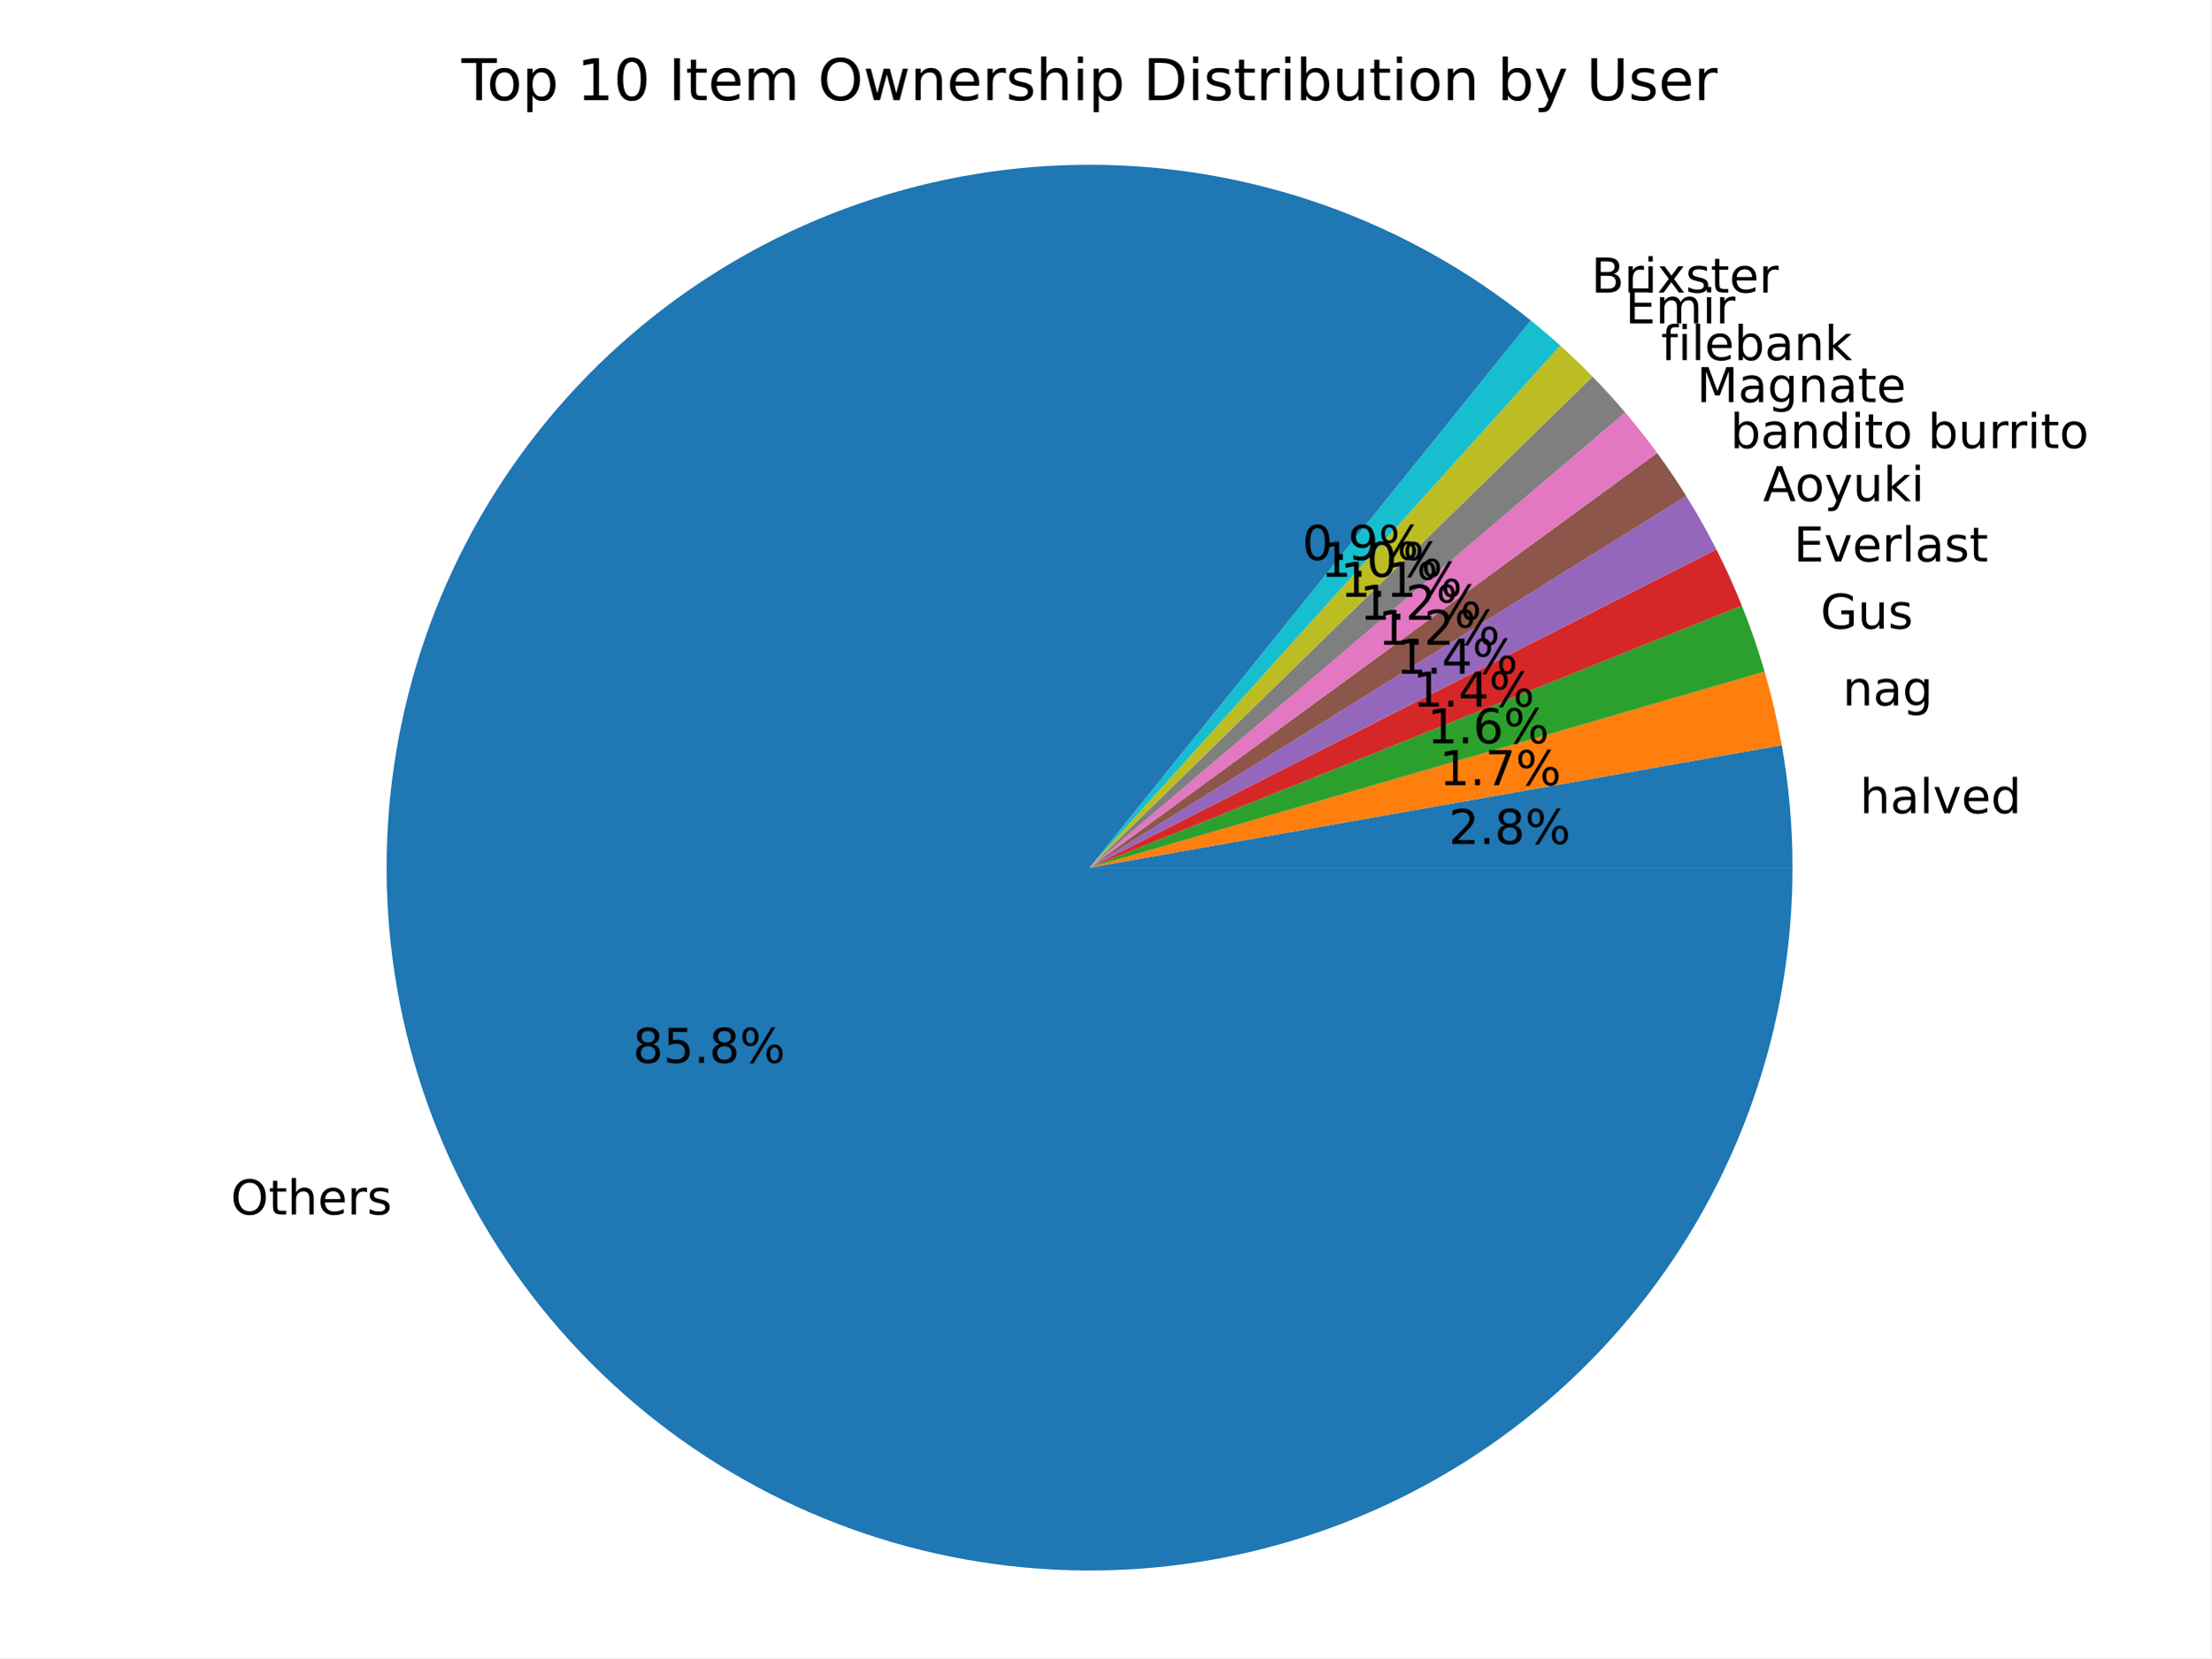
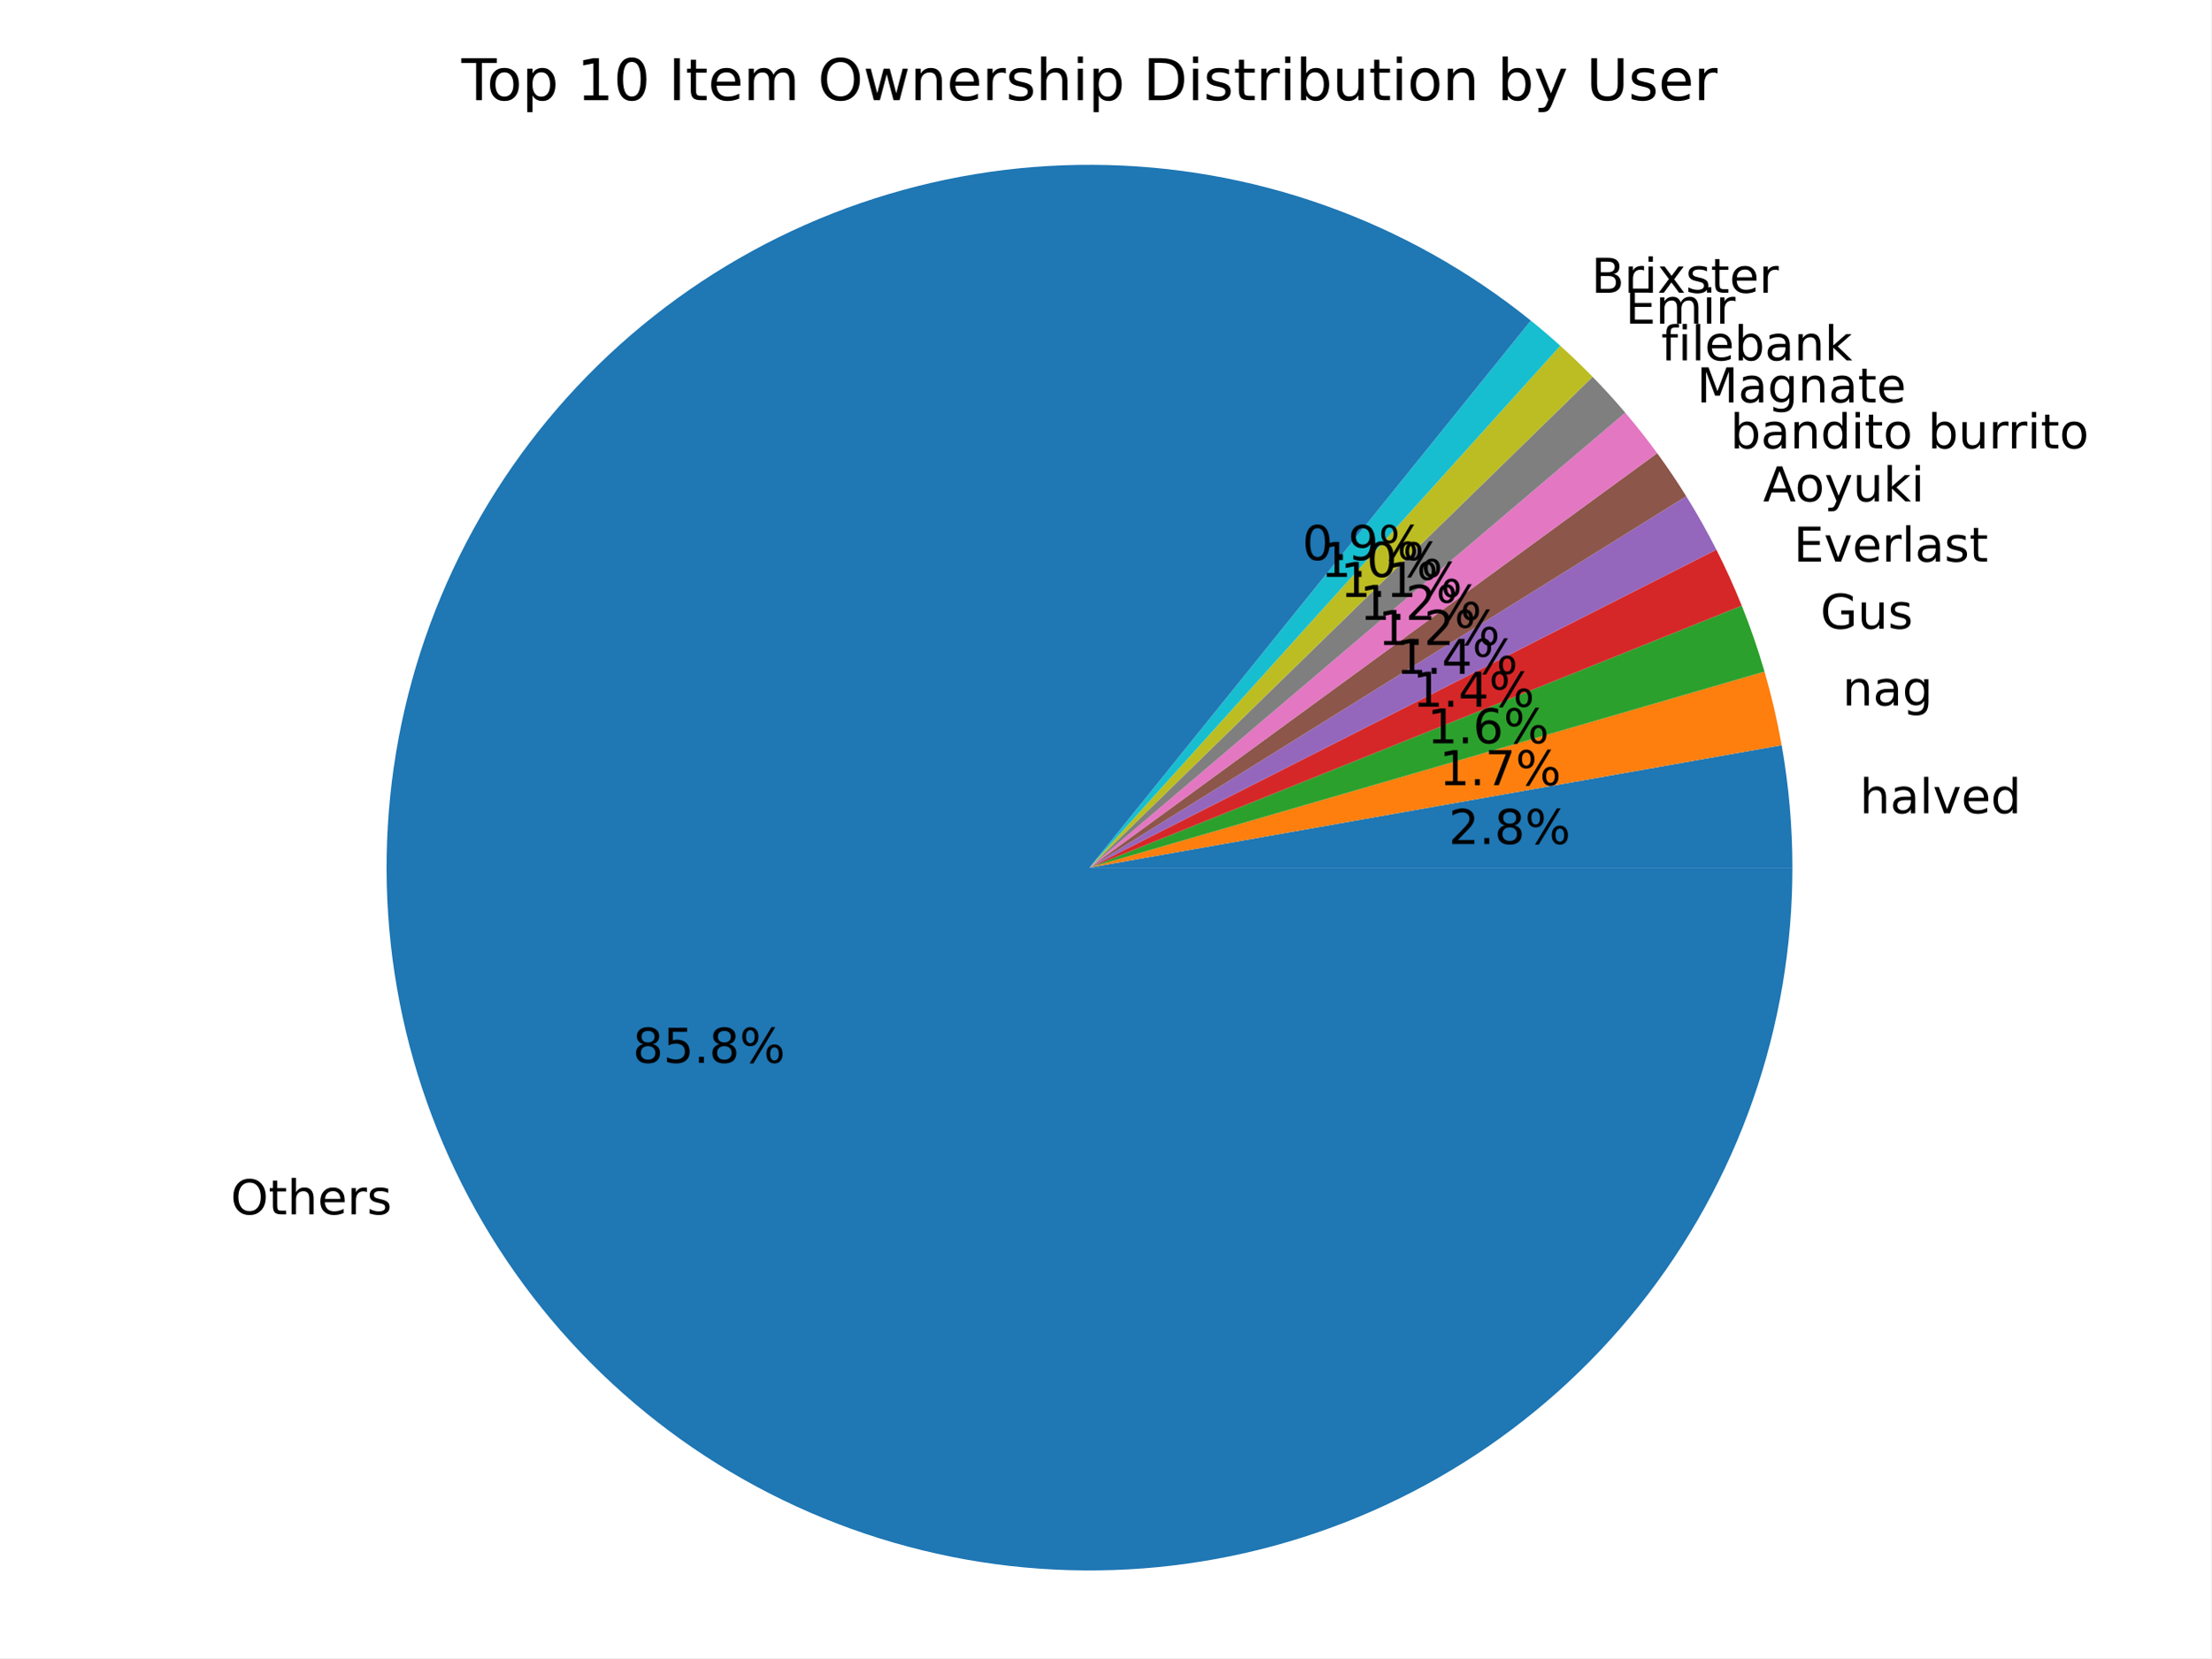
<svg xmlns="http://www.w3.org/2000/svg" xmlns:xlink="http://www.w3.org/1999/xlink" width="460.8pt" height="345.6pt" viewBox="0 0 460.8 345.6" version="1.1">
  <defs>
    <style type="text/css">*{stroke-linejoin: round; stroke-linecap: butt}</style>
  </defs>
  <g id="figure_1">
    <g id="patch_1">
      <path d="M 0 345.6  L 460.8 345.6  L 460.8 0  L 0 0  z " style="fill: #ffffff" />
    </g>
    <g id="axes_1">
      <g id="patch_2">
-         <path d="M 373.568 180.84  C 373.568 176.563 373.381 172.289 373.007 168.028  C 372.633 163.768 372.072 159.526 371.327 155.315  L 227.066 180.84  z " style="fill: #1f77b4" />
+         <path d="M 373.546 180.84  C 373.546 176.564 373.358 172.289 372.984 168.029  C 372.611 163.769 372.05 159.527 371.305 155.316  L 227.052 180.84  z " style="fill: #1f77b4" />
      </g>
      <g id="patch_3">
-         <path d="M 371.327 155.315  C 370.87 152.73 370.343 150.158 369.748 147.601  C 369.152 145.045 368.488 142.505 367.756 139.984  L 227.066 180.84  z " style="fill: #ff7f0e" />
+         <path d="M 371.305 155.316  C 370.848 152.732 370.321 150.16 369.726 147.603  C 369.13 145.047 368.466 142.507 367.734 139.987  L 227.052 180.84  z " style="fill: #ff7f0e" />
      </g>
      <g id="patch_4">
-         <path d="M 367.756 139.984  C 367.08 137.655 366.346 135.344 365.555 133.051  C 364.764 130.759 363.916 128.487 363.012 126.237  L 227.066 180.84  z " style="fill: #2ca02c" />
+         <path d="M 367.734 139.987  C 367.058 137.658 366.324 135.347 365.533 133.054  C 364.742 130.762 363.894 128.49 362.99 126.24  L 227.052 180.84  z " style="fill: #2ca02c" />
      </g>
      <g id="patch_5">
-         <path d="M 363.012 126.237  C 362.212 124.244 361.368 122.27 360.481 120.315  C 359.594 118.36 358.664 116.425 357.692 114.511  L 227.066 180.84  z " style="fill: #d62728" />
+         <path d="M 362.99 126.24  C 362.194 124.256 361.353 122.29 360.47 120.343  C 359.587 118.395 358.662 116.468 357.695 114.561  L 227.052 180.84  z " style="fill: #d62728" />
      </g>
      <g id="patch_6">
-         <path d="M 357.692 114.511  C 356.728 112.612 355.723 110.734 354.677 108.88  C 353.631 107.025 352.545 105.193 351.419 103.385  L 227.066 180.84  z " style="fill: #9467bd" />
+         <path d="M 357.695 114.561  C 356.731 112.662 355.727 110.785 354.681 108.929  C 353.636 107.074 352.551 105.242 351.426 103.434  L 227.052 180.84  z " style="fill: #9467bd" />
      </g>
      <g id="patch_7">
-         <path d="M 351.419 103.385  C 350.463 101.851 349.479 100.334 348.467 98.836  C 347.455 97.338 346.416 95.859 345.349 94.399  L 227.066 180.84  z " style="fill: #8c564b" />
+         <path d="M 351.426 103.434  C 350.47 101.9 349.487 100.383 348.476 98.884  C 347.464 97.386 346.425 95.907 345.359 94.447  L 227.052 180.84  z " style="fill: #8c564b" />
      </g>
      <g id="patch_8">
-         <path d="M 345.349 94.399  C 344.293 92.954 343.21 91.528 342.101 90.122  C 340.992 88.716 339.858 87.33 338.699 85.966  L 227.066 180.84  z " style="fill: #e377c2" />
+         <path d="M 345.359 94.447  C 344.303 93.001 343.221 91.574 342.113 90.168  C 341.005 88.762 339.871 87.376 338.712 86.012  L 227.052 180.84  z " style="fill: #e377c2" />
      </g>
      <g id="patch_9">
-         <path d="M 338.699 85.966  C 337.607 84.681 336.493 83.415 335.357 82.169  C 334.221 80.923 333.064 79.696 331.886 78.49  L 227.066 180.84  z " style="fill: #7f7f7f" />
+         <path d="M 338.712 86.012  C 337.621 84.727 336.507 83.46 335.372 82.214  C 334.237 80.967 333.08 79.74 331.903 78.533  L 227.052 180.84  z " style="fill: #7f7f7f" />
      </g>
      <g id="patch_10">
-         <path d="M 331.886 78.49  C 330.799 77.377 329.695 76.281 328.573 75.203  C 327.451 74.125 326.312 73.065 325.157 72.023  L 227.066 180.84  z " style="fill: #bcbd22" />
+         <path d="M 331.903 78.533  C 330.817 77.42 329.712 76.324 328.591 75.246  C 327.47 74.167 326.331 73.107 325.176 72.065  L 227.052 180.84  z " style="fill: #bcbd22" />
      </g>
      <g id="patch_11">
-         <path d="M 325.157 72.023  C 324.156 71.121 323.143 70.233 322.118 69.359  C 321.093 68.485 320.056 67.625 319.007 66.78  L 227.066 180.84  z " style="fill: #17becf" />
+         <path d="M 325.176 72.065  C 324.176 71.163 323.163 70.274 322.139 69.4  C 321.114 68.525 320.077 67.665 319.029 66.819  L 227.052 180.84  z " style="fill: #17becf" />
      </g>
      <g id="patch_12">
-         <path d="M 319.007 66.78  C 306.167 56.43 291.671 48.321 276.131 42.798  C 260.591 37.275 244.229 34.415 227.737 34.339  C 211.245 34.264 194.858 36.973 179.268 42.354  C 163.678 47.735 149.108 55.71 136.173 65.942  C 123.239 76.174 112.124 88.517 103.3 102.45  C 94.475 116.383 88.066 131.706 84.344 147.773  C 80.621 163.84 79.638 180.42 81.437 196.814  C 83.235 213.208 87.789 229.181 94.905 244.059  C 102.022 258.937 111.6 272.507 123.236 284.195  C 134.871 295.884 148.396 305.524 163.241 312.709  C 178.086 319.894 194.039 324.521 210.424 326.394  C 226.81 328.268 243.395 327.361 259.478 323.712  C 275.562 320.063 290.915 313.724 304.888 304.964  C 318.861 296.203 331.255 285.145 341.546 272.258  C 351.837 259.37 359.879 244.837 365.331 229.272  C 370.783 213.707 373.568 197.332 373.568 180.84  L 227.066 180.84  z " style="fill: #1f77b4" />
+         <path d="M 319.029 66.819  C 306.192 56.465 291.699 48.352 276.16 42.823  C 260.622 37.294 244.261 34.429 227.769 34.348  C 211.277 34.268 194.889 36.972 179.297 42.349  C 163.706 47.725 149.134 55.696 136.196 65.925  C 123.259 76.153 112.141 88.494 103.313 102.424  C 94.485 116.355 88.073 131.677 84.347 147.743  C 80.62 163.809 79.634 180.39 81.429 196.784  C 83.224 213.178 87.775 229.153 94.889 244.032  C 102.003 258.911 111.579 272.482 123.213 284.173  C 134.846 295.863 148.37 305.506 163.214 312.692  C 178.059 319.879 194.01 324.508 210.396 326.383  C 226.781 328.259 243.366 327.353 259.45 323.706  C 275.534 320.059 290.888 313.721 304.861 304.961  C 318.835 296.201 331.23 285.144 341.522 272.257  C 351.813 259.37 359.856 244.837 365.308 229.272  C 370.761 213.707 373.546 197.332 373.546 180.84  L 227.052 180.84  z " style="fill: #1f77b4" />
      </g>
      <g id="matplotlib.axis_1" />
      <g id="matplotlib.axis_2" />
      <g id="text_1">
-         <g transform="translate(387.6008 169.5064) scale(0.1 -0.1)">
+         <g transform="translate(387.5777 169.5072) scale(0.1 -0.1)">
          <defs>
            <path id="DejaVuSans-68" d="M 3513 2113  L 3513 0  L 2938 0  L 2938 2094  Q 2938 2591 2744 2837  Q 2550 3084 2163 3084  Q 1697 3084 1428 2787  Q 1159 2491 1159 1978  L 1159 0  L 581 0  L 581 4863  L 1159 4863  L 1159 2956  Q 1366 3272 1645 3428  Q 1925 3584 2291 3584  Q 2894 3584 3203 3211  Q 3513 2838 3513 2113  z " transform="scale(0.015625)" />
            <path id="DejaVuSans-61" d="M 2194 1759  Q 1497 1759 1228 1600  Q 959 1441 959 1056  Q 959 750 1161 570  Q 1363 391 1709 391  Q 2188 391 2477 730  Q 2766 1069 2766 1631  L 2766 1759  L 2194 1759  z M 3341 1997  L 3341 0  L 2766 0  L 2766 531  Q 2569 213 2275 61  Q 1981 -91 1556 -91  Q 1019 -91 701 211  Q 384 513 384 1019  Q 384 1609 779 1909  Q 1175 2209 1959 2209  L 2766 2209  L 2766 2266  Q 2766 2663 2505 2880  Q 2244 3097 1772 3097  Q 1472 3097 1187 3025  Q 903 2953 641 2809  L 641 3341  Q 956 3463 1253 3523  Q 1550 3584 1831 3584  Q 2591 3584 2966 3190  Q 3341 2797 3341 1997  z " transform="scale(0.015625)" />
            <path id="DejaVuSans-6c" d="M 603 4863  L 1178 4863  L 1178 0  L 603 0  L 603 4863  z " transform="scale(0.015625)" />
            <path id="DejaVuSans-76" d="M 191 3500  L 800 3500  L 1894 563  L 2988 3500  L 3597 3500  L 2284 0  L 1503 0  L 191 3500  z " transform="scale(0.015625)" />
            <path id="DejaVuSans-65" d="M 3597 1894  L 3597 1613  L 953 1613  Q 991 1019 1311 708  Q 1631 397 2203 397  Q 2534 397 2845 478  Q 3156 559 3463 722  L 3463 178  Q 3153 47 2828 -22  Q 2503 -91 2169 -91  Q 1331 -91 842 396  Q 353 884 353 1716  Q 353 2575 817 3079  Q 1281 3584 2069 3584  Q 2775 3584 3186 3129  Q 3597 2675 3597 1894  z M 3022 2063  Q 3016 2534 2758 2815  Q 2500 3097 2075 3097  Q 1594 3097 1305 2825  Q 1016 2553 972 2059  L 3022 2063  z " transform="scale(0.015625)" />
            <path id="DejaVuSans-64" d="M 2906 2969  L 2906 4863  L 3481 4863  L 3481 0  L 2906 0  L 2906 525  Q 2725 213 2448 61  Q 2172 -91 1784 -91  Q 1150 -91 751 415  Q 353 922 353 1747  Q 353 2572 751 3078  Q 1150 3584 1784 3584  Q 2172 3584 2448 3432  Q 2725 3281 2906 2969  z M 947 1747  Q 947 1113 1208 752  Q 1469 391 1925 391  Q 2381 391 2643 752  Q 2906 1113 2906 1747  Q 2906 2381 2643 2742  Q 2381 3103 1925 3103  Q 1469 3103 1208 2742  Q 947 2381 947 1747  z " transform="scale(0.015625)" />
          </defs>
          <use xlink:href="#DejaVuSans-68" />
          <use xlink:href="#DejaVuSans-61" transform="translate(63.37891 0)" />
          <use xlink:href="#DejaVuSans-6c" transform="translate(124.6582 0)" />
          <use xlink:href="#DejaVuSans-76" transform="translate(152.4414 0)" />
          <use xlink:href="#DejaVuSans-65" transform="translate(211.6211 0)" />
          <use xlink:href="#DejaVuSans-64" transform="translate(273.1445 0)" />
        </g>
      </g>
      <g id="text_2">
-         <g transform="translate(301.9279 175.9123) scale(0.1 -0.1)">
+         <g transform="translate(301.9093 175.9128) scale(0.1 -0.1)">
          <defs>
            <path id="DejaVuSans-32" d="M 1228 531  L 3431 531  L 3431 0  L 469 0  L 469 531  Q 828 903 1448 1529  Q 2069 2156 2228 2338  Q 2531 2678 2651 2914  Q 2772 3150 2772 3378  Q 2772 3750 2511 3984  Q 2250 4219 1831 4219  Q 1534 4219 1204 4116  Q 875 4013 500 3803  L 500 4441  Q 881 4594 1212 4672  Q 1544 4750 1819 4750  Q 2544 4750 2975 4387  Q 3406 4025 3406 3419  Q 3406 3131 3298 2873  Q 3191 2616 2906 2266  Q 2828 2175 2409 1742  Q 1991 1309 1228 531  z " transform="scale(0.015625)" />
            <path id="DejaVuSans-2e" d="M 684 794  L 1344 794  L 1344 0  L 684 0  L 684 794  z " transform="scale(0.015625)" />
            <path id="DejaVuSans-38" d="M 2034 2216  Q 1584 2216 1326 1975  Q 1069 1734 1069 1313  Q 1069 891 1326 650  Q 1584 409 2034 409  Q 2484 409 2743 651  Q 3003 894 3003 1313  Q 3003 1734 2745 1975  Q 2488 2216 2034 2216  z M 1403 2484  Q 997 2584 770 2862  Q 544 3141 544 3541  Q 544 4100 942 4425  Q 1341 4750 2034 4750  Q 2731 4750 3128 4425  Q 3525 4100 3525 3541  Q 3525 3141 3298 2862  Q 3072 2584 2669 2484  Q 3125 2378 3379 2068  Q 3634 1759 3634 1313  Q 3634 634 3220 271  Q 2806 -91 2034 -91  Q 1263 -91 848 271  Q 434 634 434 1313  Q 434 1759 690 2068  Q 947 2378 1403 2484  z M 1172 3481  Q 1172 3119 1398 2916  Q 1625 2713 2034 2713  Q 2441 2713 2670 2916  Q 2900 3119 2900 3481  Q 2900 3844 2670 4047  Q 2441 4250 2034 4250  Q 1625 4250 1398 4047  Q 1172 3844 1172 3481  z " transform="scale(0.015625)" />
            <path id="DejaVuSans-25" d="M 4653 2053  Q 4381 2053 4226 1822  Q 4072 1591 4072 1178  Q 4072 772 4226 539  Q 4381 306 4653 306  Q 4919 306 5073 539  Q 5228 772 5228 1178  Q 5228 1588 5073 1820  Q 4919 2053 4653 2053  z M 4653 2450  Q 5147 2450 5437 2106  Q 5728 1763 5728 1178  Q 5728 594 5436 251  Q 5144 -91 4653 -91  Q 4153 -91 3862 251  Q 3572 594 3572 1178  Q 3572 1766 3864 2108  Q 4156 2450 4653 2450  z M 1428 4353  Q 1159 4353 1004 4120  Q 850 3888 850 3481  Q 850 3069 1003 2837  Q 1156 2606 1428 2606  Q 1700 2606 1854 2837  Q 2009 3069 2009 3481  Q 2009 3884 1853 4118  Q 1697 4353 1428 4353  z M 4250 4750  L 4750 4750  L 1831 -91  L 1331 -91  L 4250 4750  z M 1428 4750  Q 1922 4750 2215 4408  Q 2509 4066 2509 3481  Q 2509 2891 2217 2550  Q 1925 2209 1428 2209  Q 931 2209 642 2551  Q 353 2894 353 3481  Q 353 4063 643 4406  Q 934 4750 1428 4750  z " transform="scale(0.015625)" />
          </defs>
          <use xlink:href="#DejaVuSans-32" />
          <use xlink:href="#DejaVuSans-2e" transform="translate(63.62305 0)" />
          <use xlink:href="#DejaVuSans-38" transform="translate(95.41016 0)" />
          <use xlink:href="#DejaVuSans-25" transform="translate(159.0332 0)" />
        </g>
      </g>
      <g id="text_3">
-         <g transform="translate(384.0157 147.0369) scale(0.1 -0.1)">
+         <g transform="translate(383.9929 147.0391) scale(0.1 -0.1)">
          <defs>
            <path id="DejaVuSans-6e" d="M 3513 2113  L 3513 0  L 2938 0  L 2938 2094  Q 2938 2591 2744 2837  Q 2550 3084 2163 3084  Q 1697 3084 1428 2787  Q 1159 2491 1159 1978  L 1159 0  L 581 0  L 581 3500  L 1159 3500  L 1159 2956  Q 1366 3272 1645 3428  Q 1925 3584 2291 3584  Q 2894 3584 3203 3211  Q 3513 2838 3513 2113  z " transform="scale(0.015625)" />
            <path id="DejaVuSans-67" d="M 2906 1791  Q 2906 2416 2648 2759  Q 2391 3103 1925 3103  Q 1463 3103 1205 2759  Q 947 2416 947 1791  Q 947 1169 1205 825  Q 1463 481 1925 481  Q 2391 481 2648 825  Q 2906 1169 2906 1791  z M 3481 434  Q 3481 -459 3084 -895  Q 2688 -1331 1869 -1331  Q 1566 -1331 1297 -1286  Q 1028 -1241 775 -1147  L 775 -588  Q 1028 -725 1275 -790  Q 1522 -856 1778 -856  Q 2344 -856 2625 -561  Q 2906 -266 2906 331  L 2906 616  Q 2728 306 2450 153  Q 2172 0 1784 0  Q 1141 0 747 490  Q 353 981 353 1791  Q 353 2603 747 3093  Q 1141 3584 1784 3584  Q 2172 3584 2450 3431  Q 2728 3278 2906 2969  L 2906 3500  L 3481 3500  L 3481 434  z " transform="scale(0.015625)" />
          </defs>
          <use xlink:href="#DejaVuSans-6e" />
          <use xlink:href="#DejaVuSans-61" transform="translate(63.37891 0)" />
          <use xlink:href="#DejaVuSans-67" transform="translate(124.6582 0)" />
        </g>
      </g>
      <g id="text_4">
-         <g transform="translate(299.9724 163.6562) scale(0.1 -0.1)">
+         <g transform="translate(299.9539 163.6574) scale(0.1 -0.1)">
          <defs>
            <path id="DejaVuSans-31" d="M 794 531  L 1825 531  L 1825 4091  L 703 3866  L 703 4441  L 1819 4666  L 2450 4666  L 2450 531  L 3481 531  L 3481 0  L 794 0  L 794 531  z " transform="scale(0.015625)" />
            <path id="DejaVuSans-37" d="M 525 4666  L 3525 4666  L 3525 4397  L 1831 0  L 1172 0  L 2766 4134  L 525 4134  L 525 4666  z " transform="scale(0.015625)" />
          </defs>
          <use xlink:href="#DejaVuSans-31" />
          <use xlink:href="#DejaVuSans-2e" transform="translate(63.62305 0)" />
          <use xlink:href="#DejaVuSans-37" transform="translate(95.41016 0)" />
          <use xlink:href="#DejaVuSans-25" transform="translate(159.0332 0)" />
        </g>
      </g>
      <g id="text_5">
-         <g transform="translate(379.4035 131.032) scale(0.1 -0.1)">
+         <g transform="translate(379.3809 131.0352) scale(0.1 -0.1)">
          <defs>
            <path id="DejaVuSans-47" d="M 3809 666  L 3809 1919  L 2778 1919  L 2778 2438  L 4434 2438  L 4434 434  Q 4069 175 3628 42  Q 3188 -91 2688 -91  Q 1594 -91 976 548  Q 359 1188 359 2328  Q 359 3472 976 4111  Q 1594 4750 2688 4750  Q 3144 4750 3555 4637  Q 3966 4525 4313 4306  L 4313 3634  Q 3963 3931 3569 4081  Q 3175 4231 2741 4231  Q 1884 4231 1454 3753  Q 1025 3275 1025 2328  Q 1025 1384 1454 906  Q 1884 428 2741 428  Q 3075 428 3337 486  Q 3600 544 3809 666  z " transform="scale(0.015625)" />
            <path id="DejaVuSans-75" d="M 544 1381  L 544 3500  L 1119 3500  L 1119 1403  Q 1119 906 1312 657  Q 1506 409 1894 409  Q 2359 409 2629 706  Q 2900 1003 2900 1516  L 2900 3500  L 3475 3500  L 3475 0  L 2900 0  L 2900 538  Q 2691 219 2414 64  Q 2138 -91 1772 -91  Q 1169 -91 856 284  Q 544 659 544 1381  z M 1991 3584  L 1991 3584  z " transform="scale(0.015625)" />
            <path id="DejaVuSans-73" d="M 2834 3397  L 2834 2853  Q 2591 2978 2328 3040  Q 2066 3103 1784 3103  Q 1356 3103 1142 2972  Q 928 2841 928 2578  Q 928 2378 1081 2264  Q 1234 2150 1697 2047  L 1894 2003  Q 2506 1872 2764 1633  Q 3022 1394 3022 966  Q 3022 478 2636 193  Q 2250 -91 1575 -91  Q 1294 -91 989 -36  Q 684 19 347 128  L 347 722  Q 666 556 975 473  Q 1284 391 1588 391  Q 1994 391 2212 530  Q 2431 669 2431 922  Q 2431 1156 2273 1281  Q 2116 1406 1581 1522  L 1381 1569  Q 847 1681 609 1914  Q 372 2147 372 2553  Q 372 3047 722 3315  Q 1072 3584 1716 3584  Q 2034 3584 2315 3537  Q 2597 3491 2834 3397  z " transform="scale(0.015625)" />
          </defs>
          <use xlink:href="#DejaVuSans-47" />
          <use xlink:href="#DejaVuSans-75" transform="translate(77.49023 0)" />
          <use xlink:href="#DejaVuSans-73" transform="translate(140.8691 0)" />
        </g>
      </g>
      <g id="text_6">
-         <g transform="translate(297.4566 154.9262) scale(0.1 -0.1)">
+         <g transform="translate(297.4383 154.928) scale(0.1 -0.1)">
          <defs>
            <path id="DejaVuSans-36" d="M 2113 2584  Q 1688 2584 1439 2293  Q 1191 2003 1191 1497  Q 1191 994 1439 701  Q 1688 409 2113 409  Q 2538 409 2786 701  Q 3034 994 3034 1497  Q 3034 2003 2786 2293  Q 2538 2584 2113 2584  z M 3366 4563  L 3366 3988  Q 3128 4100 2886 4159  Q 2644 4219 2406 4219  Q 1781 4219 1451 3797  Q 1122 3375 1075 2522  Q 1259 2794 1537 2939  Q 1816 3084 2150 3084  Q 2853 3084 3261 2657  Q 3669 2231 3669 1497  Q 3669 778 3244 343  Q 2819 -91 2113 -91  Q 1303 -91 875 529  Q 447 1150 447 2328  Q 447 3434 972 4092  Q 1497 4750 2381 4750  Q 2619 4750 2861 4703  Q 3103 4656 3366 4563  z " transform="scale(0.015625)" />
          </defs>
          <use xlink:href="#DejaVuSans-31" />
          <use xlink:href="#DejaVuSans-2e" transform="translate(63.62305 0)" />
          <use xlink:href="#DejaVuSans-36" transform="translate(95.41016 0)" />
          <use xlink:href="#DejaVuSans-25" transform="translate(159.0332 0)" />
        </g>
      </g>
      <g id="text_7">
-         <g transform="translate(373.8226 117.022) scale(0.1 -0.1)">
+         <g transform="translate(373.8122 117.0522) scale(0.1 -0.1)">
          <defs>
            <path id="DejaVuSans-45" d="M 628 4666  L 3578 4666  L 3578 4134  L 1259 4134  L 1259 2753  L 3481 2753  L 3481 2222  L 1259 2222  L 1259 531  L 3634 531  L 3634 0  L 628 0  L 628 4666  z " transform="scale(0.015625)" />
            <path id="DejaVuSans-72" d="M 2631 2963  Q 2534 3019 2420 3045  Q 2306 3072 2169 3072  Q 1681 3072 1420 2755  Q 1159 2438 1159 1844  L 1159 0  L 581 0  L 581 3500  L 1159 3500  L 1159 2956  Q 1341 3275 1631 3429  Q 1922 3584 2338 3584  Q 2397 3584 2469 3576  Q 2541 3569 2628 3553  L 2631 2963  z " transform="scale(0.015625)" />
            <path id="DejaVuSans-74" d="M 1172 4494  L 1172 3500  L 2356 3500  L 2356 3053  L 1172 3053  L 1172 1153  Q 1172 725 1289 603  Q 1406 481 1766 481  L 2356 481  L 2356 0  L 1766 0  Q 1100 0 847 248  Q 594 497 594 1153  L 594 3053  L 172 3053  L 172 3500  L 594 3500  L 594 4494  L 1172 4494  z " transform="scale(0.015625)" />
          </defs>
          <use xlink:href="#DejaVuSans-45" />
          <use xlink:href="#DejaVuSans-76" transform="translate(63.18359 0)" />
          <use xlink:href="#DejaVuSans-65" transform="translate(122.3633 0)" />
          <use xlink:href="#DejaVuSans-72" transform="translate(183.8867 0)" />
          <use xlink:href="#DejaVuSans-6c" transform="translate(225 0)" />
          <use xlink:href="#DejaVuSans-61" transform="translate(252.7832 0)" />
          <use xlink:href="#DejaVuSans-73" transform="translate(314.0625 0)" />
          <use xlink:href="#DejaVuSans-74" transform="translate(366.1621 0)" />
        </g>
      </g>
      <g id="text_8">
-         <g transform="translate(294.4125 147.2844) scale(0.1 -0.1)">
+         <g transform="translate(294.4008 147.3009) scale(0.1 -0.1)">
          <defs>
            <path id="DejaVuSans-34" d="M 2419 4116  L 825 1625  L 2419 1625  L 2419 4116  z M 2253 4666  L 3047 4666  L 3047 1625  L 3713 1625  L 3713 1100  L 3047 1100  L 3047 0  L 2419 0  L 2419 1100  L 313 1100  L 313 1709  L 2253 4666  z " transform="scale(0.015625)" />
          </defs>
          <use xlink:href="#DejaVuSans-31" />
          <use xlink:href="#DejaVuSans-2e" transform="translate(63.62305 0)" />
          <use xlink:href="#DejaVuSans-34" transform="translate(95.41016 0)" />
          <use xlink:href="#DejaVuSans-25" transform="translate(159.0332 0)" />
        </g>
      </g>
      <g id="text_9">
-         <g transform="translate(367.4381 104.4429) scale(0.1 -0.1)">
+         <g transform="translate(367.4444 104.4978) scale(0.1 -0.1)">
          <defs>
            <path id="DejaVuSans-41" d="M 2188 4044  L 1331 1722  L 3047 1722  L 2188 4044  z M 1831 4666  L 2547 4666  L 4325 0  L 3669 0  L 3244 1197  L 1141 1197  L 716 0  L 50 0  L 1831 4666  z " transform="scale(0.015625)" />
            <path id="DejaVuSans-6f" d="M 1959 3097  Q 1497 3097 1228 2736  Q 959 2375 959 1747  Q 959 1119 1226 758  Q 1494 397 1959 397  Q 2419 397 2687 759  Q 2956 1122 2956 1747  Q 2956 2369 2687 2733  Q 2419 3097 1959 3097  z M 1959 3584  Q 2709 3584 3137 3096  Q 3566 2609 3566 1747  Q 3566 888 3137 398  Q 2709 -91 1959 -91  Q 1206 -91 779 398  Q 353 888 353 1747  Q 353 2609 779 3096  Q 1206 3584 1959 3584  z " transform="scale(0.015625)" />
            <path id="DejaVuSans-79" d="M 2059 -325  Q 1816 -950 1584 -1140  Q 1353 -1331 966 -1331  L 506 -1331  L 506 -850  L 844 -850  Q 1081 -850 1212 -737  Q 1344 -625 1503 -206  L 1606 56  L 191 3500  L 800 3500  L 1894 763  L 2988 3500  L 3597 3500  L 2059 -325  z " transform="scale(0.015625)" />
            <path id="DejaVuSans-6b" d="M 581 4863  L 1159 4863  L 1159 1991  L 2875 3500  L 3609 3500  L 1753 1863  L 3688 0  L 2938 0  L 1159 1709  L 1159 0  L 581 0  L 581 4863  z " transform="scale(0.015625)" />
            <path id="DejaVuSans-69" d="M 603 3500  L 1178 3500  L 1178 0  L 603 0  L 603 3500  z M 603 4863  L 1178 4863  L 1178 4134  L 603 4134  L 603 4863  z " transform="scale(0.015625)" />
          </defs>
          <use xlink:href="#DejaVuSans-41" />
          <use xlink:href="#DejaVuSans-6f" transform="translate(66.6582 0)" />
          <use xlink:href="#DejaVuSans-79" transform="translate(127.8398 0)" />
          <use xlink:href="#DejaVuSans-75" transform="translate(187.0195 0)" />
          <use xlink:href="#DejaVuSans-6b" transform="translate(250.3984 0)" />
          <use xlink:href="#DejaVuSans-69" transform="translate(308.3086 0)" />
        </g>
      </g>
      <g id="text_10">
-         <g transform="translate(290.93 140.4231) scale(0.1 -0.1)">
+         <g transform="translate(290.9274 140.453) scale(0.1 -0.1)">
          <use xlink:href="#DejaVuSans-31" />
          <use xlink:href="#DejaVuSans-2e" transform="translate(63.62305 0)" />
          <use xlink:href="#DejaVuSans-34" transform="translate(95.41016 0)" />
          <use xlink:href="#DejaVuSans-25" transform="translate(159.0332 0)" />
        </g>
      </g>
      <g id="text_11">
-         <g transform="translate(360.6073 93.39518) scale(0.1 -0.1)">
+         <g transform="translate(360.6179 93.44825) scale(0.1 -0.1)">
          <defs>
            <path id="DejaVuSans-62" d="M 3116 1747  Q 3116 2381 2855 2742  Q 2594 3103 2138 3103  Q 1681 3103 1420 2742  Q 1159 2381 1159 1747  Q 1159 1113 1420 752  Q 1681 391 2138 391  Q 2594 391 2855 752  Q 3116 1113 3116 1747  z M 1159 2969  Q 1341 3281 1617 3432  Q 1894 3584 2278 3584  Q 2916 3584 3314 3078  Q 3713 2572 3713 1747  Q 3713 922 3314 415  Q 2916 -91 2278 -91  Q 1894 -91 1617 61  Q 1341 213 1159 525  L 1159 0  L 581 0  L 581 4863  L 1159 4863  L 1159 2969  z " transform="scale(0.015625)" />
            <path id="DejaVuSans-20" transform="scale(0.015625)" />
          </defs>
          <use xlink:href="#DejaVuSans-62" />
          <use xlink:href="#DejaVuSans-61" transform="translate(63.47656 0)" />
          <use xlink:href="#DejaVuSans-6e" transform="translate(124.7559 0)" />
          <use xlink:href="#DejaVuSans-64" transform="translate(188.1348 0)" />
          <use xlink:href="#DejaVuSans-69" transform="translate(251.6113 0)" />
          <use xlink:href="#DejaVuSans-74" transform="translate(279.3945 0)" />
          <use xlink:href="#DejaVuSans-6f" transform="translate(318.6035 0)" />
          <use xlink:href="#DejaVuSans-20" transform="translate(379.7852 0)" />
          <use xlink:href="#DejaVuSans-62" transform="translate(411.5723 0)" />
          <use xlink:href="#DejaVuSans-75" transform="translate(475.0488 0)" />
          <use xlink:href="#DejaVuSans-72" transform="translate(538.4277 0)" />
          <use xlink:href="#DejaVuSans-72" transform="translate(577.791 0)" />
          <use xlink:href="#DejaVuSans-69" transform="translate(618.9043 0)" />
          <use xlink:href="#DejaVuSans-74" transform="translate(646.6875 0)" />
          <use xlink:href="#DejaVuSans-6f" transform="translate(685.8965 0)" />
        </g>
      </g>
      <g id="text_12">
-         <g transform="translate(287.2041 134.3971) scale(0.1 -0.1)">
+         <g transform="translate(287.2039 134.426) scale(0.1 -0.1)">
          <use xlink:href="#DejaVuSans-31" />
          <use xlink:href="#DejaVuSans-2e" transform="translate(63.62305 0)" />
          <use xlink:href="#DejaVuSans-32" transform="translate(95.41016 0)" />
          <use xlink:href="#DejaVuSans-25" transform="translate(159.0332 0)" />
        </g>
      </g>
      <g id="text_13">
-         <g transform="translate(353.6046 83.80932) scale(0.1 -0.1)">
+         <g transform="translate(353.6191 83.86048) scale(0.1 -0.1)">
          <defs>
            <path id="DejaVuSans-4d" d="M 628 4666  L 1569 4666  L 2759 1491  L 3956 4666  L 4897 4666  L 4897 0  L 4281 0  L 4281 4097  L 3078 897  L 2444 897  L 1241 4097  L 1241 0  L 628 0  L 628 4666  z " transform="scale(0.015625)" />
          </defs>
          <use xlink:href="#DejaVuSans-4d" />
          <use xlink:href="#DejaVuSans-61" transform="translate(86.2793 0)" />
          <use xlink:href="#DejaVuSans-67" transform="translate(147.5586 0)" />
          <use xlink:href="#DejaVuSans-6e" transform="translate(211.0352 0)" />
          <use xlink:href="#DejaVuSans-61" transform="translate(274.4141 0)" />
          <use xlink:href="#DejaVuSans-74" transform="translate(335.6934 0)" />
          <use xlink:href="#DejaVuSans-65" transform="translate(374.9023 0)" />
        </g>
      </g>
      <g id="text_14">
-         <g transform="translate(283.3845 129.1684) scale(0.1 -0.1)">
+         <g transform="translate(283.3864 129.1963) scale(0.1 -0.1)">
          <use xlink:href="#DejaVuSans-31" />
          <use xlink:href="#DejaVuSans-2e" transform="translate(63.62305 0)" />
          <use xlink:href="#DejaVuSans-32" transform="translate(95.41016 0)" />
          <use xlink:href="#DejaVuSans-25" transform="translate(159.0332 0)" />
        </g>
      </g>
      <g id="text_15">
-         <g transform="translate(346.1861 75.06144) scale(0.1 -0.1)">
+         <g transform="translate(346.2041 75.11049) scale(0.1 -0.1)">
          <defs>
            <path id="DejaVuSans-66" d="M 2375 4863  L 2375 4384  L 1825 4384  Q 1516 4384 1395 4259  Q 1275 4134 1275 3809  L 1275 3500  L 2222 3500  L 2222 3053  L 1275 3053  L 1275 0  L 697 0  L 697 3053  L 147 3053  L 147 3500  L 697 3500  L 697 3744  Q 697 4328 969 4595  Q 1241 4863 1831 4863  L 2375 4863  z " transform="scale(0.015625)" />
          </defs>
          <use xlink:href="#DejaVuSans-66" />
          <use xlink:href="#DejaVuSans-69" transform="translate(35.20508 0)" />
          <use xlink:href="#DejaVuSans-6c" transform="translate(62.98828 0)" />
          <use xlink:href="#DejaVuSans-65" transform="translate(90.77148 0)" />
          <use xlink:href="#DejaVuSans-62" transform="translate(152.2949 0)" />
          <use xlink:href="#DejaVuSans-61" transform="translate(215.7715 0)" />
          <use xlink:href="#DejaVuSans-6e" transform="translate(277.0508 0)" />
          <use xlink:href="#DejaVuSans-6b" transform="translate(340.4297 0)" />
        </g>
      </g>
      <g id="text_16">
-         <g transform="translate(279.338 124.3969) scale(0.1 -0.1)">
+         <g transform="translate(279.3419 124.4236) scale(0.1 -0.1)">
          <use xlink:href="#DejaVuSans-31" />
          <use xlink:href="#DejaVuSans-2e" transform="translate(63.62305 0)" />
          <use xlink:href="#DejaVuSans-31" transform="translate(95.41016 0)" />
          <use xlink:href="#DejaVuSans-25" transform="translate(159.0332 0)" />
        </g>
      </g>
      <g id="text_17">
-         <g transform="translate(338.7238 67.39857) scale(0.1 -0.1)">
+         <g transform="translate(338.745 67.44545) scale(0.1 -0.1)">
          <defs>
            <path id="DejaVuSans-6d" d="M 3328 2828  Q 3544 3216 3844 3400  Q 4144 3584 4550 3584  Q 5097 3584 5394 3201  Q 5691 2819 5691 2113  L 5691 0  L 5113 0  L 5113 2094  Q 5113 2597 4934 2840  Q 4756 3084 4391 3084  Q 3944 3084 3684 2787  Q 3425 2491 3425 1978  L 3425 0  L 2847 0  L 2847 2094  Q 2847 2600 2669 2842  Q 2491 3084 2119 3084  Q 1678 3084 1418 2786  Q 1159 2488 1159 1978  L 1159 0  L 581 0  L 581 3500  L 1159 3500  L 1159 2956  Q 1356 3278 1631 3431  Q 1906 3584 2284 3584  Q 2666 3584 2933 3390  Q 3200 3197 3328 2828  z " transform="scale(0.015625)" />
          </defs>
          <use xlink:href="#DejaVuSans-45" />
          <use xlink:href="#DejaVuSans-6d" transform="translate(63.18359 0)" />
          <use xlink:href="#DejaVuSans-69" transform="translate(160.5957 0)" />
          <use xlink:href="#DejaVuSans-72" transform="translate(188.3789 0)" />
        </g>
      </g>
      <g id="text_18">
-         <g transform="translate(275.2677 120.2171) scale(0.1 -0.1)">
+         <g transform="translate(275.2732 120.2427) scale(0.1 -0.1)">
          <defs>
            <path id="DejaVuSans-30" d="M 2034 4250  Q 1547 4250 1301 3770  Q 1056 3291 1056 2328  Q 1056 1369 1301 889  Q 1547 409 2034 409  Q 2525 409 2770 889  Q 3016 1369 3016 2328  Q 3016 3291 2770 3770  Q 2525 4250 2034 4250  z M 2034 4750  Q 2819 4750 3233 4129  Q 3647 3509 3647 2328  Q 3647 1150 3233 529  Q 2819 -91 2034 -91  Q 1250 -91 836 529  Q 422 1150 422 2328  Q 422 3509 836 4129  Q 1250 4750 2034 4750  z " transform="scale(0.015625)" />
          </defs>
          <use xlink:href="#DejaVuSans-31" />
          <use xlink:href="#DejaVuSans-2e" transform="translate(63.62305 0)" />
          <use xlink:href="#DejaVuSans-30" transform="translate(95.41016 0)" />
          <use xlink:href="#DejaVuSans-25" transform="translate(159.0332 0)" />
        </g>
      </g>
      <g id="text_19">
-         <g transform="translate(331.6233 60.9704) scale(0.1 -0.1)">
+         <g transform="translate(331.6473 61.01514) scale(0.1 -0.1)">
          <defs>
            <path id="DejaVuSans-42" d="M 1259 2228  L 1259 519  L 2272 519  Q 2781 519 3026 730  Q 3272 941 3272 1375  Q 3272 1813 3026 2020  Q 2781 2228 2272 2228  L 1259 2228  z M 1259 4147  L 1259 2741  L 2194 2741  Q 2656 2741 2882 2914  Q 3109 3088 3109 3444  Q 3109 3797 2882 3972  Q 2656 4147 2194 4147  L 1259 4147  z M 628 4666  L 2241 4666  Q 2963 4666 3353 4366  Q 3744 4066 3744 3513  Q 3744 3084 3544 2831  Q 3344 2578 2956 2516  Q 3422 2416 3680 2098  Q 3938 1781 3938 1306  Q 3938 681 3513 340  Q 3088 0 2303 0  L 628 0  L 628 4666  z " transform="scale(0.015625)" />
            <path id="DejaVuSans-78" d="M 3513 3500  L 2247 1797  L 3578 0  L 2900 0  L 1881 1375  L 863 0  L 184 0  L 1544 1831  L 300 3500  L 978 3500  L 1906 2253  L 2834 3500  L 3513 3500  z " transform="scale(0.015625)" />
          </defs>
          <use xlink:href="#DejaVuSans-42" />
          <use xlink:href="#DejaVuSans-72" transform="translate(68.60352 0)" />
          <use xlink:href="#DejaVuSans-69" transform="translate(109.7168 0)" />
          <use xlink:href="#DejaVuSans-78" transform="translate(137.5 0)" />
          <use xlink:href="#DejaVuSans-73" transform="translate(196.6797 0)" />
          <use xlink:href="#DejaVuSans-74" transform="translate(248.7793 0)" />
          <use xlink:href="#DejaVuSans-65" transform="translate(287.9883 0)" />
          <use xlink:href="#DejaVuSans-72" transform="translate(349.5117 0)" />
        </g>
      </g>
      <g id="text_20">
-         <g transform="translate(271.3947 116.7108) scale(0.1 -0.1)">
+         <g transform="translate(271.4017 116.7353) scale(0.1 -0.1)">
          <defs>
            <path id="DejaVuSans-39" d="M 703 97  L 703 672  Q 941 559 1184 500  Q 1428 441 1663 441  Q 2288 441 2617 861  Q 2947 1281 2994 2138  Q 2813 1869 2534 1725  Q 2256 1581 1919 1581  Q 1219 1581 811 2004  Q 403 2428 403 3163  Q 403 3881 828 4315  Q 1253 4750 1959 4750  Q 2769 4750 3195 4129  Q 3622 3509 3622 2328  Q 3622 1225 3098 567  Q 2575 -91 1691 -91  Q 1453 -91 1209 -44  Q 966 3 703 97  z M 1959 2075  Q 2384 2075 2632 2365  Q 2881 2656 2881 3163  Q 2881 3666 2632 3958  Q 2384 4250 1959 4250  Q 1534 4250 1286 3958  Q 1038 3666 1038 3163  Q 1038 2656 1286 2365  Q 1534 2075 1959 2075  z " transform="scale(0.015625)" />
          </defs>
          <use xlink:href="#DejaVuSans-30" />
          <use xlink:href="#DejaVuSans-2e" transform="translate(63.62305 0)" />
          <use xlink:href="#DejaVuSans-39" transform="translate(95.41016 0)" />
          <use xlink:href="#DejaVuSans-25" transform="translate(159.0332 0)" />
        </g>
      </g>
      <g id="text_21">
-         <g transform="translate(48.08621 253.1405) scale(0.1 -0.1)">
+         <g transform="translate(48.0695 253.1103) scale(0.1 -0.1)">
          <defs>
            <path id="DejaVuSans-4f" d="M 2522 4238  Q 1834 4238 1429 3725  Q 1025 3213 1025 2328  Q 1025 1447 1429 934  Q 1834 422 2522 422  Q 3209 422 3611 934  Q 4013 1447 4013 2328  Q 4013 3213 3611 3725  Q 3209 4238 2522 4238  z M 2522 4750  Q 3503 4750 4090 4092  Q 4678 3434 4678 2328  Q 4678 1225 4090 567  Q 3503 -91 2522 -91  Q 1538 -91 948 565  Q 359 1222 359 2328  Q 359 3434 948 4092  Q 1538 4750 2522 4750  z " transform="scale(0.015625)" />
          </defs>
          <use xlink:href="#DejaVuSans-4f" />
          <use xlink:href="#DejaVuSans-74" transform="translate(78.71094 0)" />
          <use xlink:href="#DejaVuSans-68" transform="translate(117.9199 0)" />
          <use xlink:href="#DejaVuSans-65" transform="translate(181.2988 0)" />
          <use xlink:href="#DejaVuSans-72" transform="translate(242.8223 0)" />
          <use xlink:href="#DejaVuSans-73" transform="translate(283.9355 0)" />
        </g>
      </g>
      <g id="text_22">
-         <g transform="translate(131.8858 221.5309) scale(0.1 -0.1)">
+         <g transform="translate(131.8707 221.5145) scale(0.1 -0.1)">
          <defs>
            <path id="DejaVuSans-35" d="M 691 4666  L 3169 4666  L 3169 4134  L 1269 4134  L 1269 2991  Q 1406 3038 1543 3061  Q 1681 3084 1819 3084  Q 2600 3084 3056 2656  Q 3513 2228 3513 1497  Q 3513 744 3044 326  Q 2575 -91 1722 -91  Q 1428 -91 1123 -41  Q 819 9 494 109  L 494 744  Q 775 591 1075 516  Q 1375 441 1709 441  Q 2250 441 2565 725  Q 2881 1009 2881 1497  Q 2881 1984 2565 2268  Q 2250 2553 1709 2553  Q 1456 2553 1204 2497  Q 953 2441 691 2322  L 691 4666  z " transform="scale(0.015625)" />
          </defs>
          <use xlink:href="#DejaVuSans-38" />
          <use xlink:href="#DejaVuSans-35" transform="translate(63.62305 0)" />
          <use xlink:href="#DejaVuSans-2e" transform="translate(127.2461 0)" />
          <use xlink:href="#DejaVuSans-38" transform="translate(159.0332 0)" />
          <use xlink:href="#DejaVuSans-25" transform="translate(222.6562 0)" />
        </g>
      </g>
      <g id="text_23">
-         <g transform="translate(96.17271 20.88) scale(0.12 -0.12)">
+         <g transform="translate(96.15945 20.88) scale(0.12 -0.12)">
          <defs>
            <path id="DejaVuSans-54" d="M -19 4666  L 3928 4666  L 3928 4134  L 2272 4134  L 2272 0  L 1638 0  L 1638 4134  L -19 4134  L -19 4666  z " transform="scale(0.015625)" />
            <path id="DejaVuSans-70" d="M 1159 525  L 1159 -1331  L 581 -1331  L 581 3500  L 1159 3500  L 1159 2969  Q 1341 3281 1617 3432  Q 1894 3584 2278 3584  Q 2916 3584 3314 3078  Q 3713 2572 3713 1747  Q 3713 922 3314 415  Q 2916 -91 2278 -91  Q 1894 -91 1617 61  Q 1341 213 1159 525  z M 3116 1747  Q 3116 2381 2855 2742  Q 2594 3103 2138 3103  Q 1681 3103 1420 2742  Q 1159 2381 1159 1747  Q 1159 1113 1420 752  Q 1681 391 2138 391  Q 2594 391 2855 752  Q 3116 1113 3116 1747  z " transform="scale(0.015625)" />
            <path id="DejaVuSans-49" d="M 628 4666  L 1259 4666  L 1259 0  L 628 0  L 628 4666  z " transform="scale(0.015625)" />
            <path id="DejaVuSans-77" d="M 269 3500  L 844 3500  L 1563 769  L 2278 3500  L 2956 3500  L 3675 769  L 4391 3500  L 4966 3500  L 4050 0  L 3372 0  L 2619 2869  L 1863 0  L 1184 0  L 269 3500  z " transform="scale(0.015625)" />
            <path id="DejaVuSans-44" d="M 1259 4147  L 1259 519  L 2022 519  Q 2988 519 3436 956  Q 3884 1394 3884 2338  Q 3884 3275 3436 3711  Q 2988 4147 2022 4147  L 1259 4147  z M 628 4666  L 1925 4666  Q 3281 4666 3915 4102  Q 4550 3538 4550 2338  Q 4550 1131 3912 565  Q 3275 0 1925 0  L 628 0  L 628 4666  z " transform="scale(0.015625)" />
            <path id="DejaVuSans-55" d="M 556 4666  L 1191 4666  L 1191 1831  Q 1191 1081 1462 751  Q 1734 422 2344 422  Q 2950 422 3222 751  Q 3494 1081 3494 1831  L 3494 4666  L 4128 4666  L 4128 1753  Q 4128 841 3676 375  Q 3225 -91 2344 -91  Q 1459 -91 1007 375  Q 556 841 556 1753  L 556 4666  z " transform="scale(0.015625)" />
          </defs>
          <use xlink:href="#DejaVuSans-54" />
          <use xlink:href="#DejaVuSans-6f" transform="translate(44.08398 0)" />
          <use xlink:href="#DejaVuSans-70" transform="translate(105.2656 0)" />
          <use xlink:href="#DejaVuSans-20" transform="translate(168.7422 0)" />
          <use xlink:href="#DejaVuSans-31" transform="translate(200.5293 0)" />
          <use xlink:href="#DejaVuSans-30" transform="translate(264.1523 0)" />
          <use xlink:href="#DejaVuSans-20" transform="translate(327.7754 0)" />
          <use xlink:href="#DejaVuSans-49" transform="translate(359.5625 0)" />
          <use xlink:href="#DejaVuSans-74" transform="translate(389.0547 0)" />
          <use xlink:href="#DejaVuSans-65" transform="translate(428.2637 0)" />
          <use xlink:href="#DejaVuSans-6d" transform="translate(489.7871 0)" />
          <use xlink:href="#DejaVuSans-20" transform="translate(587.1992 0)" />
          <use xlink:href="#DejaVuSans-4f" transform="translate(618.9863 0)" />
          <use xlink:href="#DejaVuSans-77" transform="translate(697.6973 0)" />
          <use xlink:href="#DejaVuSans-6e" transform="translate(779.4844 0)" />
          <use xlink:href="#DejaVuSans-65" transform="translate(842.8633 0)" />
          <use xlink:href="#DejaVuSans-72" transform="translate(904.3867 0)" />
          <use xlink:href="#DejaVuSans-73" transform="translate(945.5 0)" />
          <use xlink:href="#DejaVuSans-68" transform="translate(997.5996 0)" />
          <use xlink:href="#DejaVuSans-69" transform="translate(1060.979 0)" />
          <use xlink:href="#DejaVuSans-70" transform="translate(1088.762 0)" />
          <use xlink:href="#DejaVuSans-20" transform="translate(1152.238 0)" />
          <use xlink:href="#DejaVuSans-44" transform="translate(1184.025 0)" />
          <use xlink:href="#DejaVuSans-69" transform="translate(1261.027 0)" />
          <use xlink:href="#DejaVuSans-73" transform="translate(1288.811 0)" />
          <use xlink:href="#DejaVuSans-74" transform="translate(1340.91 0)" />
          <use xlink:href="#DejaVuSans-72" transform="translate(1380.119 0)" />
          <use xlink:href="#DejaVuSans-69" transform="translate(1421.232 0)" />
          <use xlink:href="#DejaVuSans-62" transform="translate(1449.016 0)" />
          <use xlink:href="#DejaVuSans-75" transform="translate(1512.492 0)" />
          <use xlink:href="#DejaVuSans-74" transform="translate(1575.871 0)" />
          <use xlink:href="#DejaVuSans-69" transform="translate(1615.08 0)" />
          <use xlink:href="#DejaVuSans-6f" transform="translate(1642.863 0)" />
          <use xlink:href="#DejaVuSans-6e" transform="translate(1704.045 0)" />
          <use xlink:href="#DejaVuSans-20" transform="translate(1767.424 0)" />
          <use xlink:href="#DejaVuSans-62" transform="translate(1799.211 0)" />
          <use xlink:href="#DejaVuSans-79" transform="translate(1862.688 0)" />
          <use xlink:href="#DejaVuSans-20" transform="translate(1921.867 0)" />
          <use xlink:href="#DejaVuSans-55" transform="translate(1953.654 0)" />
          <use xlink:href="#DejaVuSans-73" transform="translate(2026.848 0)" />
          <use xlink:href="#DejaVuSans-65" transform="translate(2078.947 0)" />
          <use xlink:href="#DejaVuSans-72" transform="translate(2140.471 0)" />
        </g>
      </g>
    </g>
  </g>
</svg>
